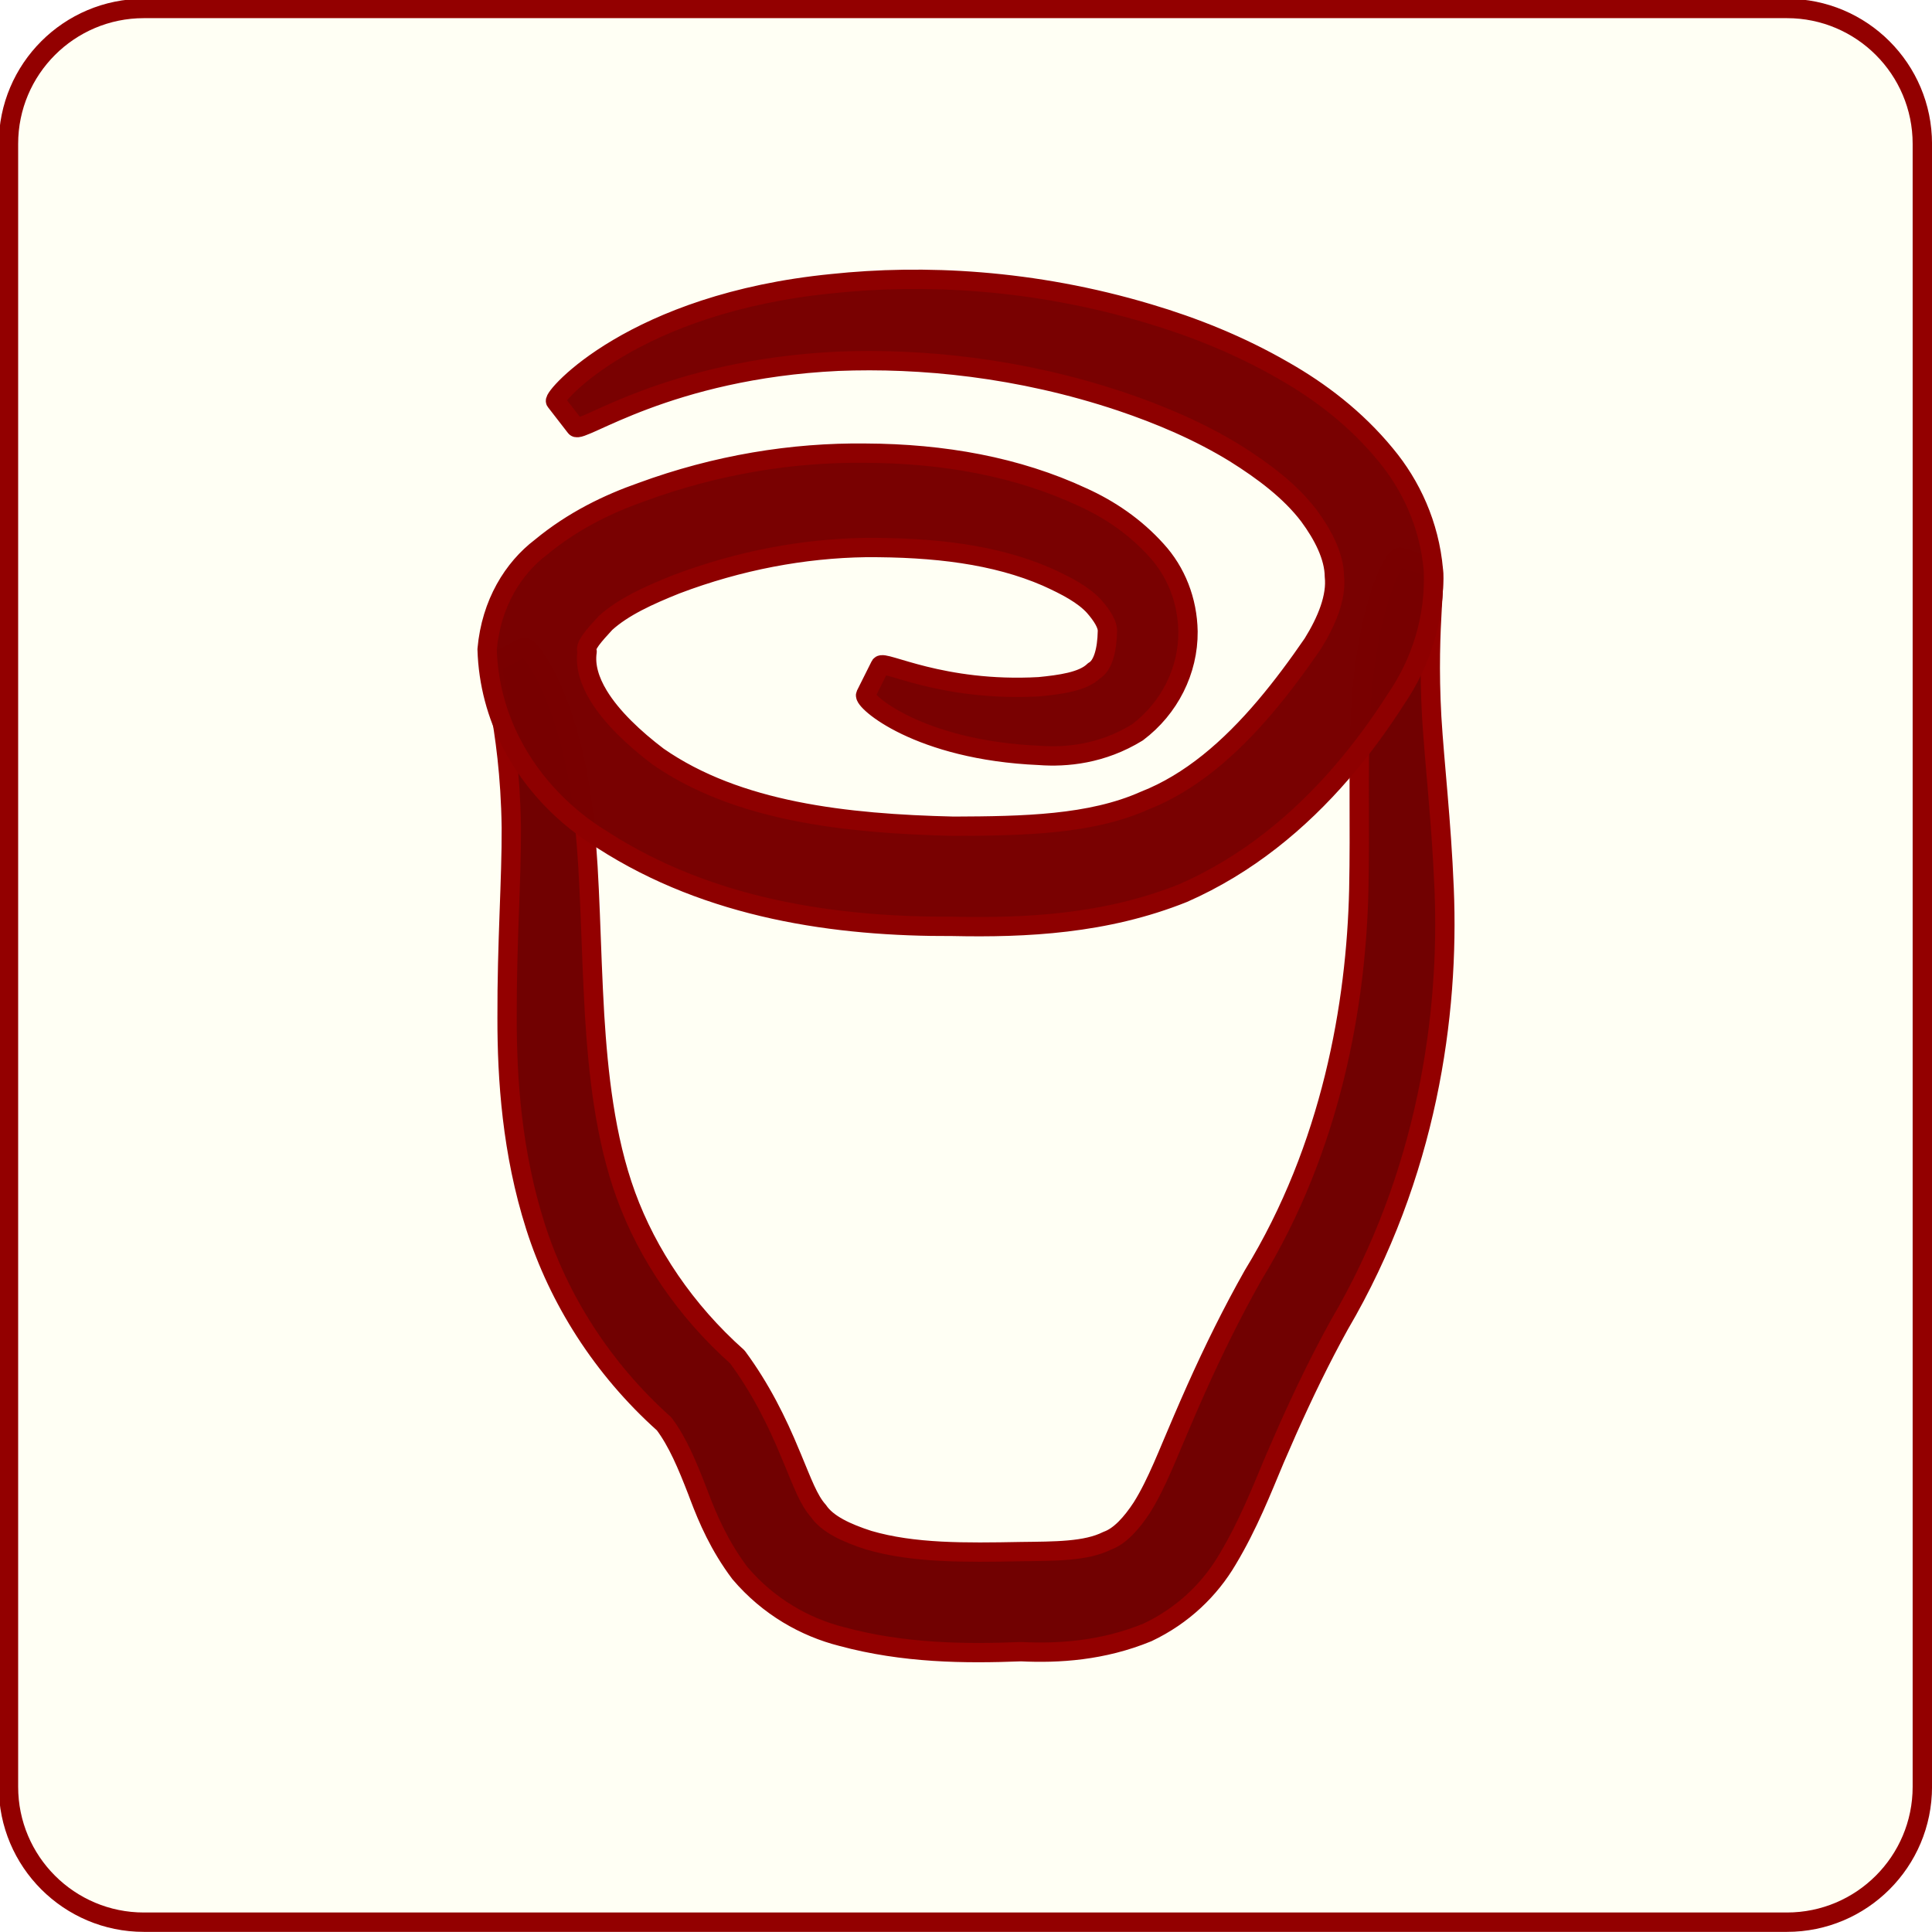
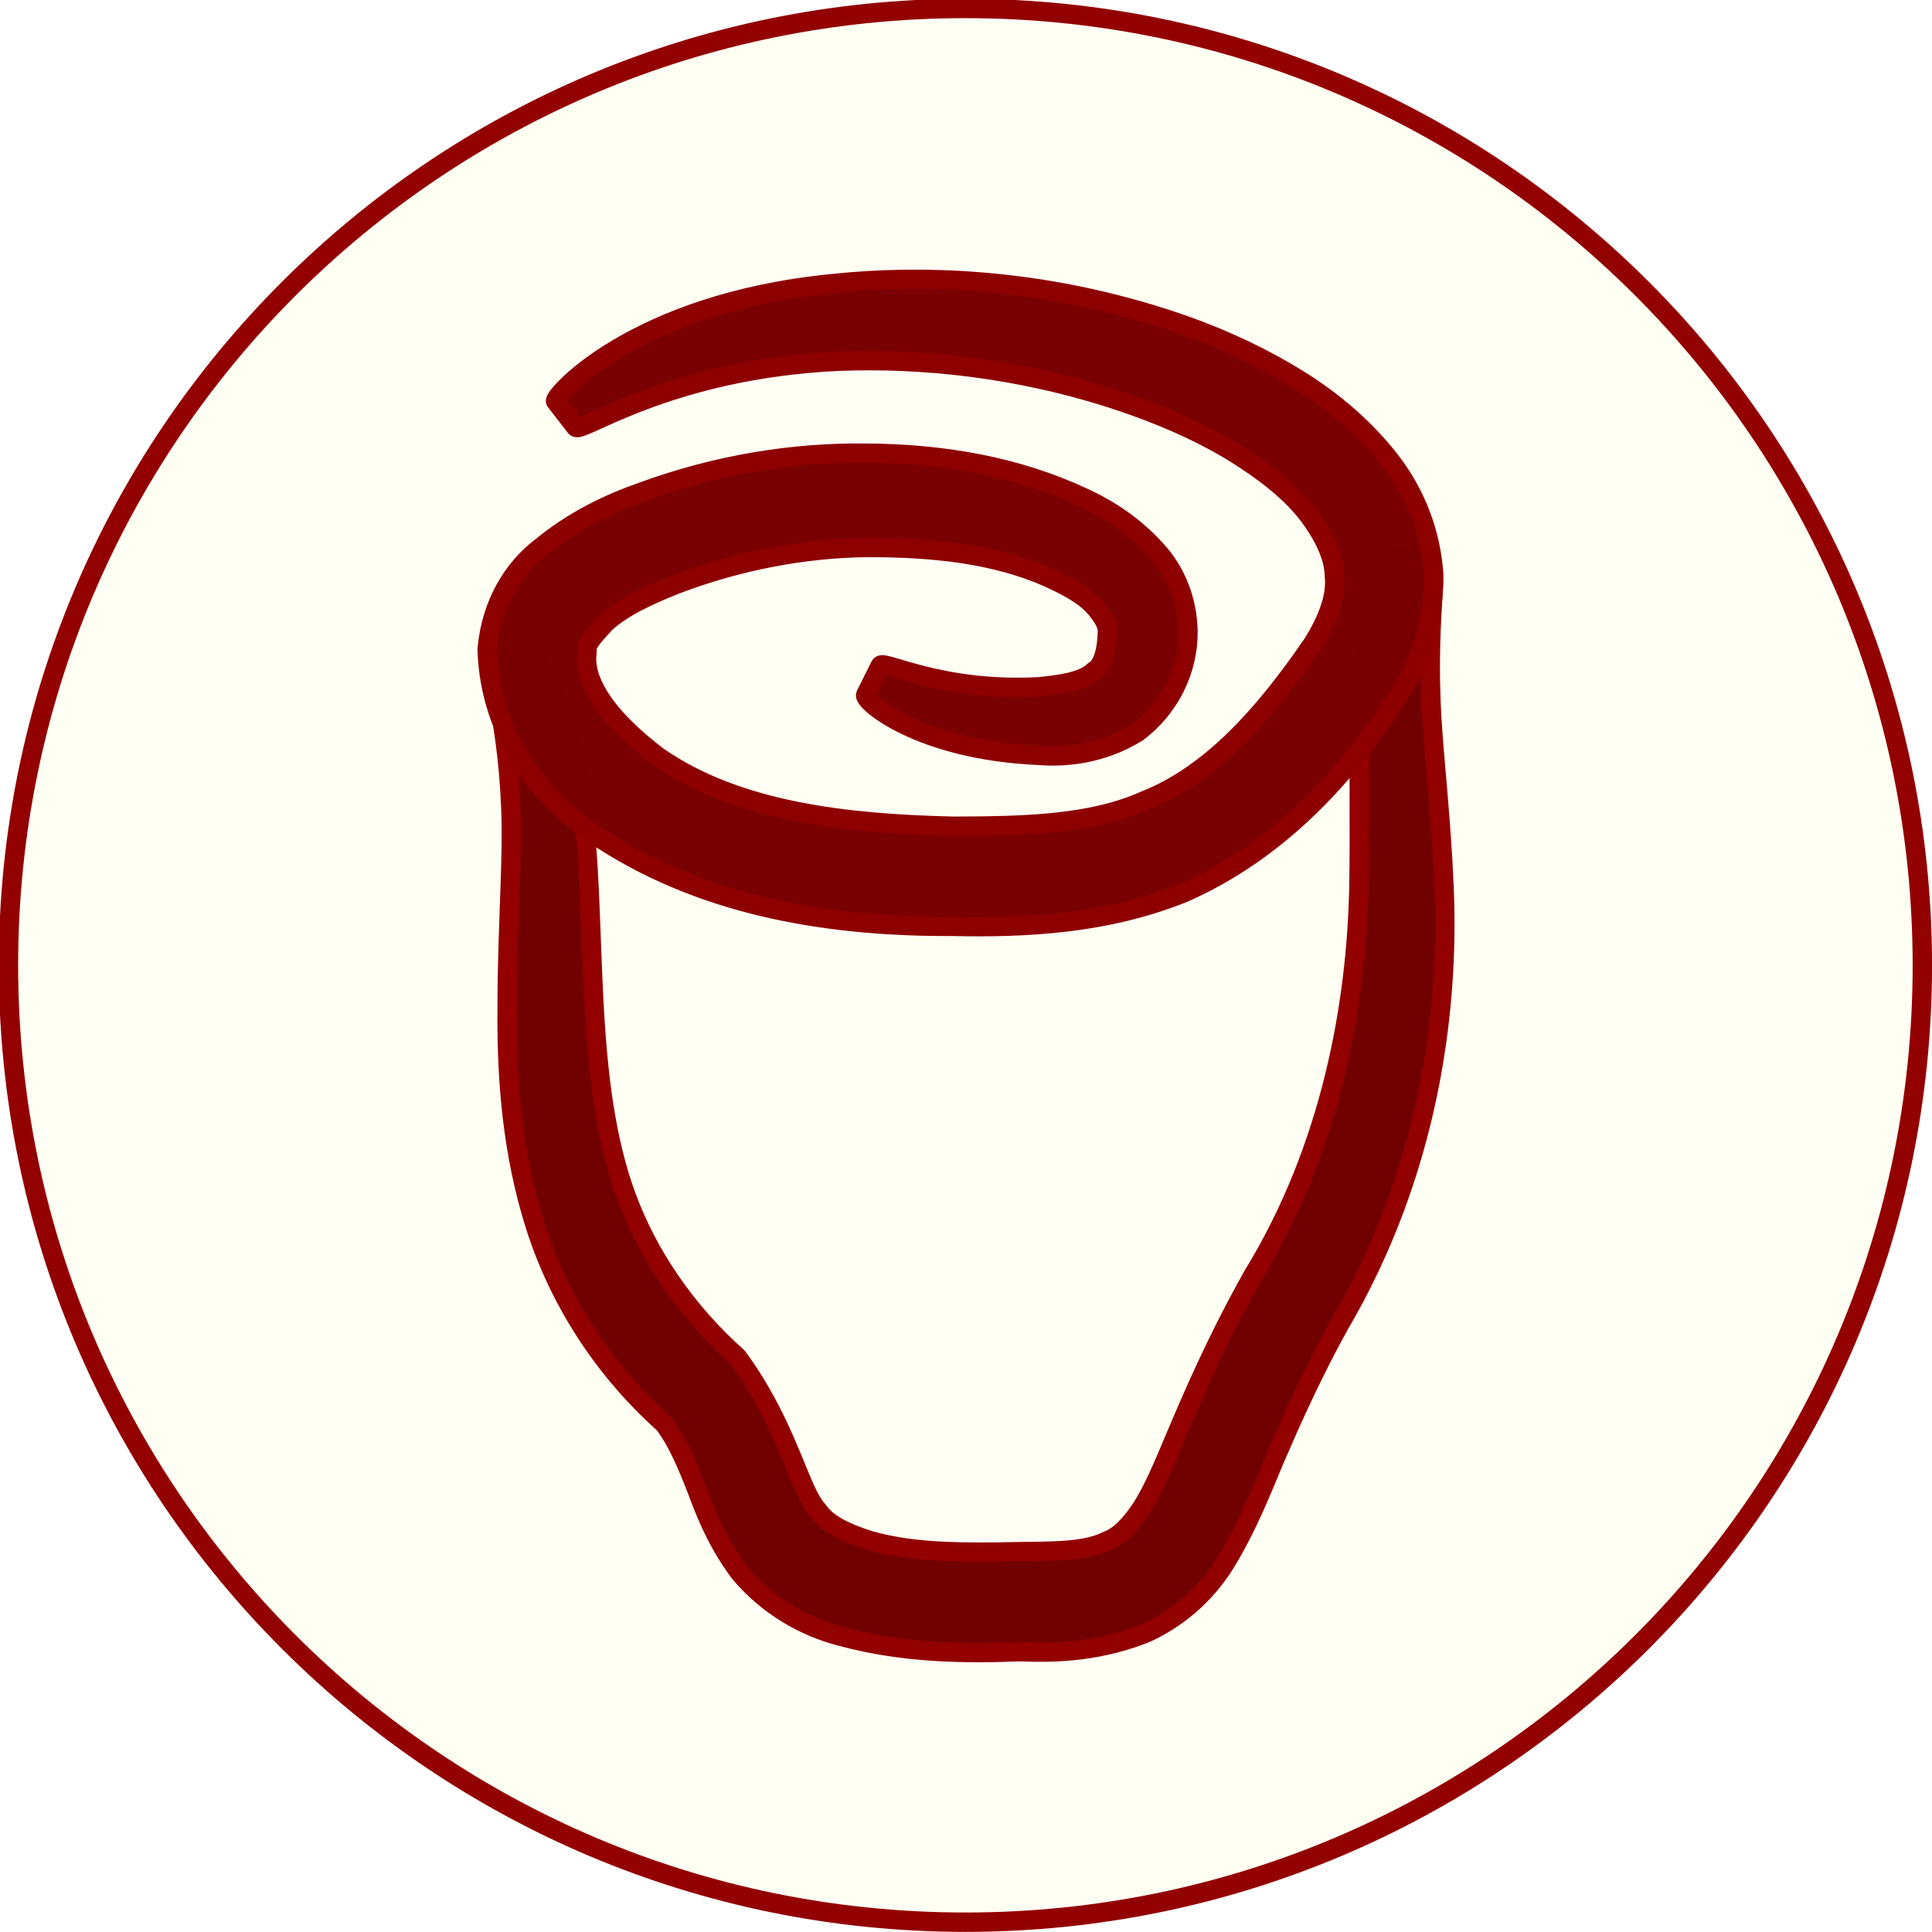
<svg xmlns="http://www.w3.org/2000/svg" viewBox="0 0 100 100" role="img" aria-label="Minimal rose icon 01" version="1.1" id="svg399">
  <defs id="defs403">
    <linearGradient id="linearGradient9183">
      <stop style="stop-color:#930000;stop-opacity:1;" offset="0" id="stop9181" />
    </linearGradient>
  </defs>
-   <rect style="fill:#fffff4;fill-opacity:0.994;stroke:#930000;stroke-width:1.003;stroke-linecap:round;stroke-linejoin:round;paint-order:markers fill stroke" id="rect13631" width="99.062" height="99.054" x="0.438" y="0.438" ry="7.009" />
+   <rect style="fill:#fffff4;fill-opacity:0.994;stroke:#930000;stroke-width:1.003;stroke-linecap:round;stroke-linejoin:round;paint-order:markers fill stroke" id="rect13631" width="99.062" height="99.054" x="0.438" y="0.438" ry="50" />
  <g id="g14414" transform="translate(5.494242,-0.02461116)">
    <path style="fill:#710000;fill-opacity:0.994;stroke:#930000;stroke-width:1;stroke-linecap:round;stroke-linejoin:round;stroke-dasharray:none;stroke-dashoffset:0;stroke-opacity:1;paint-order:markers fill stroke" d="m 35.529,75.55 c 0.486,1.159 0.828,2.122 1.331,2.673 0.46,0.691 1.472,1.155 2.606,1.52 2.324,0.681 5.014,0.647 7.861,0.593 l 2e-6,0 c 1.803,-0.022 3.392,-0.01 4.485,-0.561 0.658,-0.23 1.267,-0.912 1.797,-1.721 0.785,-1.249 1.369,-2.832 2.116,-4.551 0.226,-0.527 0.456,-1.054 0.691,-1.58 0.909,-2.031 1.878,-3.996 2.952,-5.896 4.062,-6.639 5.334,-14.039 5.469,-19.958 0.069,-3.287 -0.038,-6.33 0.085,-8.901 0.237,-5.461 1.699,-8.426 2.066,-8.307 l 1.614,0.526 c 0.353,0.115 -0.267,2.814 0.01,7.763 0.147,2.417 0.498,5.358 0.642,8.869 0.274,6.517 -0.862,14.808 -5.429,22.587 -0.954,1.725 -1.832,3.536 -2.684,5.445 -0.22,0.494 -0.437,0.991 -0.651,1.491 -0.669,1.589 -1.367,3.394 -2.459,5.214 -1e-6,0 -1e-6,10e-7 -2e-6,10e-7 -0.898,1.525 -2.284,2.887 -4.13,3.76 -2.332,0.958 -4.609,1.092 -6.548,0.999 -2.904,0.114 -6.068,0.086 -9.285,-0.784 -1.877,-0.477 -3.774,-1.528 -5.263,-3.281 -1.059,-1.407 -1.658,-2.806 -2.103,-3.98 -0.033,-0.088 -0.066,-0.175 -0.098,-0.261 -0.529,-1.367 -1.032,-2.565 -1.724,-3.485 -3.221,-2.883 -5.466,-6.471 -6.662,-10.227 0,0 -10e-7,-3e-6 -10e-7,-3e-6 -1.214,-3.813 -1.469,-7.612 -1.466,-10.78 -0.013,-3.897 0.234,-7.171 0.219,-9.856 -0.072,-5.499 -1.244,-8.367 -0.893,-8.546 l 1.513,-0.77 c 0.368,-0.187 2.56,2.928 3.168,9.098 0.304,2.879 0.311,6.292 0.524,9.937 0.186,2.955 0.53,6.328 1.626,9.325 10e-7,0 10e-7,3e-6 10e-7,3e-6 1.104,3.021 3.068,5.955 5.761,8.352 1.208,1.633 2.057,3.351 2.745,5.022 0.038,0.089 0.076,0.177 0.112,0.264 z" id="path680" class="UnoptimicedTransforms" />
    <path d="m 63.958,39.999 c -2.205,2.555 -4.906,4.799 -8.206,6.248 -4.017,1.611 -8.157,1.808 -11.93,1.727 l -3e-6,0 c -6.022,0.026 -12.567,-0.888 -18.131,-4.478 l -2e-6,-2e-6 c -1.898,-1.152 -3.612,-2.866 -4.714,-5.005 -0.749,-1.454 -1.206,-3.089 -1.258,-4.86 0.212,-2.382 1.357,-4.194 2.774,-5.273 1.681,-1.392 3.515,-2.266 5.216,-2.862 3.866,-1.422 7.821,-2.063 11.598,-2.016 0,0 4e-6,1e-6 4e-6,1e-6 4.022,0.018 7.834,0.693 11.233,2.277 1.38,0.624 2.713,1.517 3.825,2.753 1.013,1.107 1.606,2.591 1.632,4.204 0.017,2.024 -0.96,3.973 -2.622,5.221 -1.826,1.123 -3.684,1.295 -5.072,1.19 -6.264,-0.268 -9.144,-2.83 -8.991,-3.136 l 0.759,-1.518 c 0.153,-0.306 3.166,1.381 8.228,1.098 1.066,-0.108 2.258,-0.256 2.828,-0.821 0.474,-0.259 0.68,-1.106 0.697,-2.034 0.026,-0.358 -0.277,-0.831 -0.681,-1.294 -0.554,-0.609 -1.417,-1.068 -2.465,-1.541 -2.659,-1.153 -5.79,-1.532 -9.371,-1.514 0,1e-6 -4e-6,0 -4e-6,0 -3.189,0.047 -6.539,0.665 -9.814,1.909 -1.409,0.565 -2.728,1.162 -3.648,1.998 -0.571,0.623 -1.1,1.188 -0.951,1.478 -0.11,0.74 0.126,1.511 0.59,2.277 0.683,1.127 1.854,2.225 3.081,3.155 4.105,2.853 9.707,3.477 15.303,3.608 l 2e-6,0 c 3.621,-0.014 7.077,-0.076 9.878,-1.324 2.374,-0.93 4.422,-2.711 6.245,-4.862 0.874,-1.031 1.693,-2.14 2.464,-3.263 0.739,-1.188 1.236,-2.429 1.118,-3.488 -0.01,-1.021 -0.578,-2.135 -1.316,-3.133 -0.962,-1.269 -2.356,-2.317 -3.831,-3.24 -1.856,-1.141 -3.887,-1.998 -5.892,-2.675 -5.303,-1.774 -10.404,-2.248 -14.649,-2.081 0,0 -3e-6,10e-7 -3e-6,10e-7 -8.815,0.419 -13.31,3.765 -13.585,3.409 l -1.039,-1.342 c -0.161,-0.208 4.009,-5.071 14.325,-6.086 0,0 3e-6,-1e-6 3e-6,-1e-6 4.667,-0.495 10.37,-0.248 16.384,1.554 2.291,0.681 4.681,1.623 6.99,2.958 1.841,1.048 3.708,2.448 5.265,4.345 1.301,1.563 2.264,3.604 2.472,5.961 0.11,2.486 -0.647,4.805 -1.925,6.671 -0.824,1.291 -1.758,2.58 -2.816,3.805 z" fill="none" stroke="currentColor" stroke-width="7" stroke-linecap="round" stroke-linejoin="round" id="path397" style="fill:#790000;fill-opacity:0.994;stroke:#8e0000;stroke-width:1;stroke-dasharray:none;stroke-opacity:1" class="UnoptimicedTransforms" />
  </g>
  <path id="rect9967" style="display:none;fill:#ee0000;fill-opacity:0.994;stroke:#930000;stroke-width:6.4;stroke-linecap:round;stroke-linejoin:round;paint-order:markers fill stroke" d="m 85.138,21.872 h 5.176 c 3.863,0 6.974,3.11 6.974,6.974 v 6.789 c 0,3.863 -3.11,6.974 -6.974,6.974 h -5.176 c -3.863,0 -6.974,-3.11 -6.974,-6.974 v -6.789 c 0,-3.863 3.11,-6.974 6.974,-6.974 z" />
</svg>
